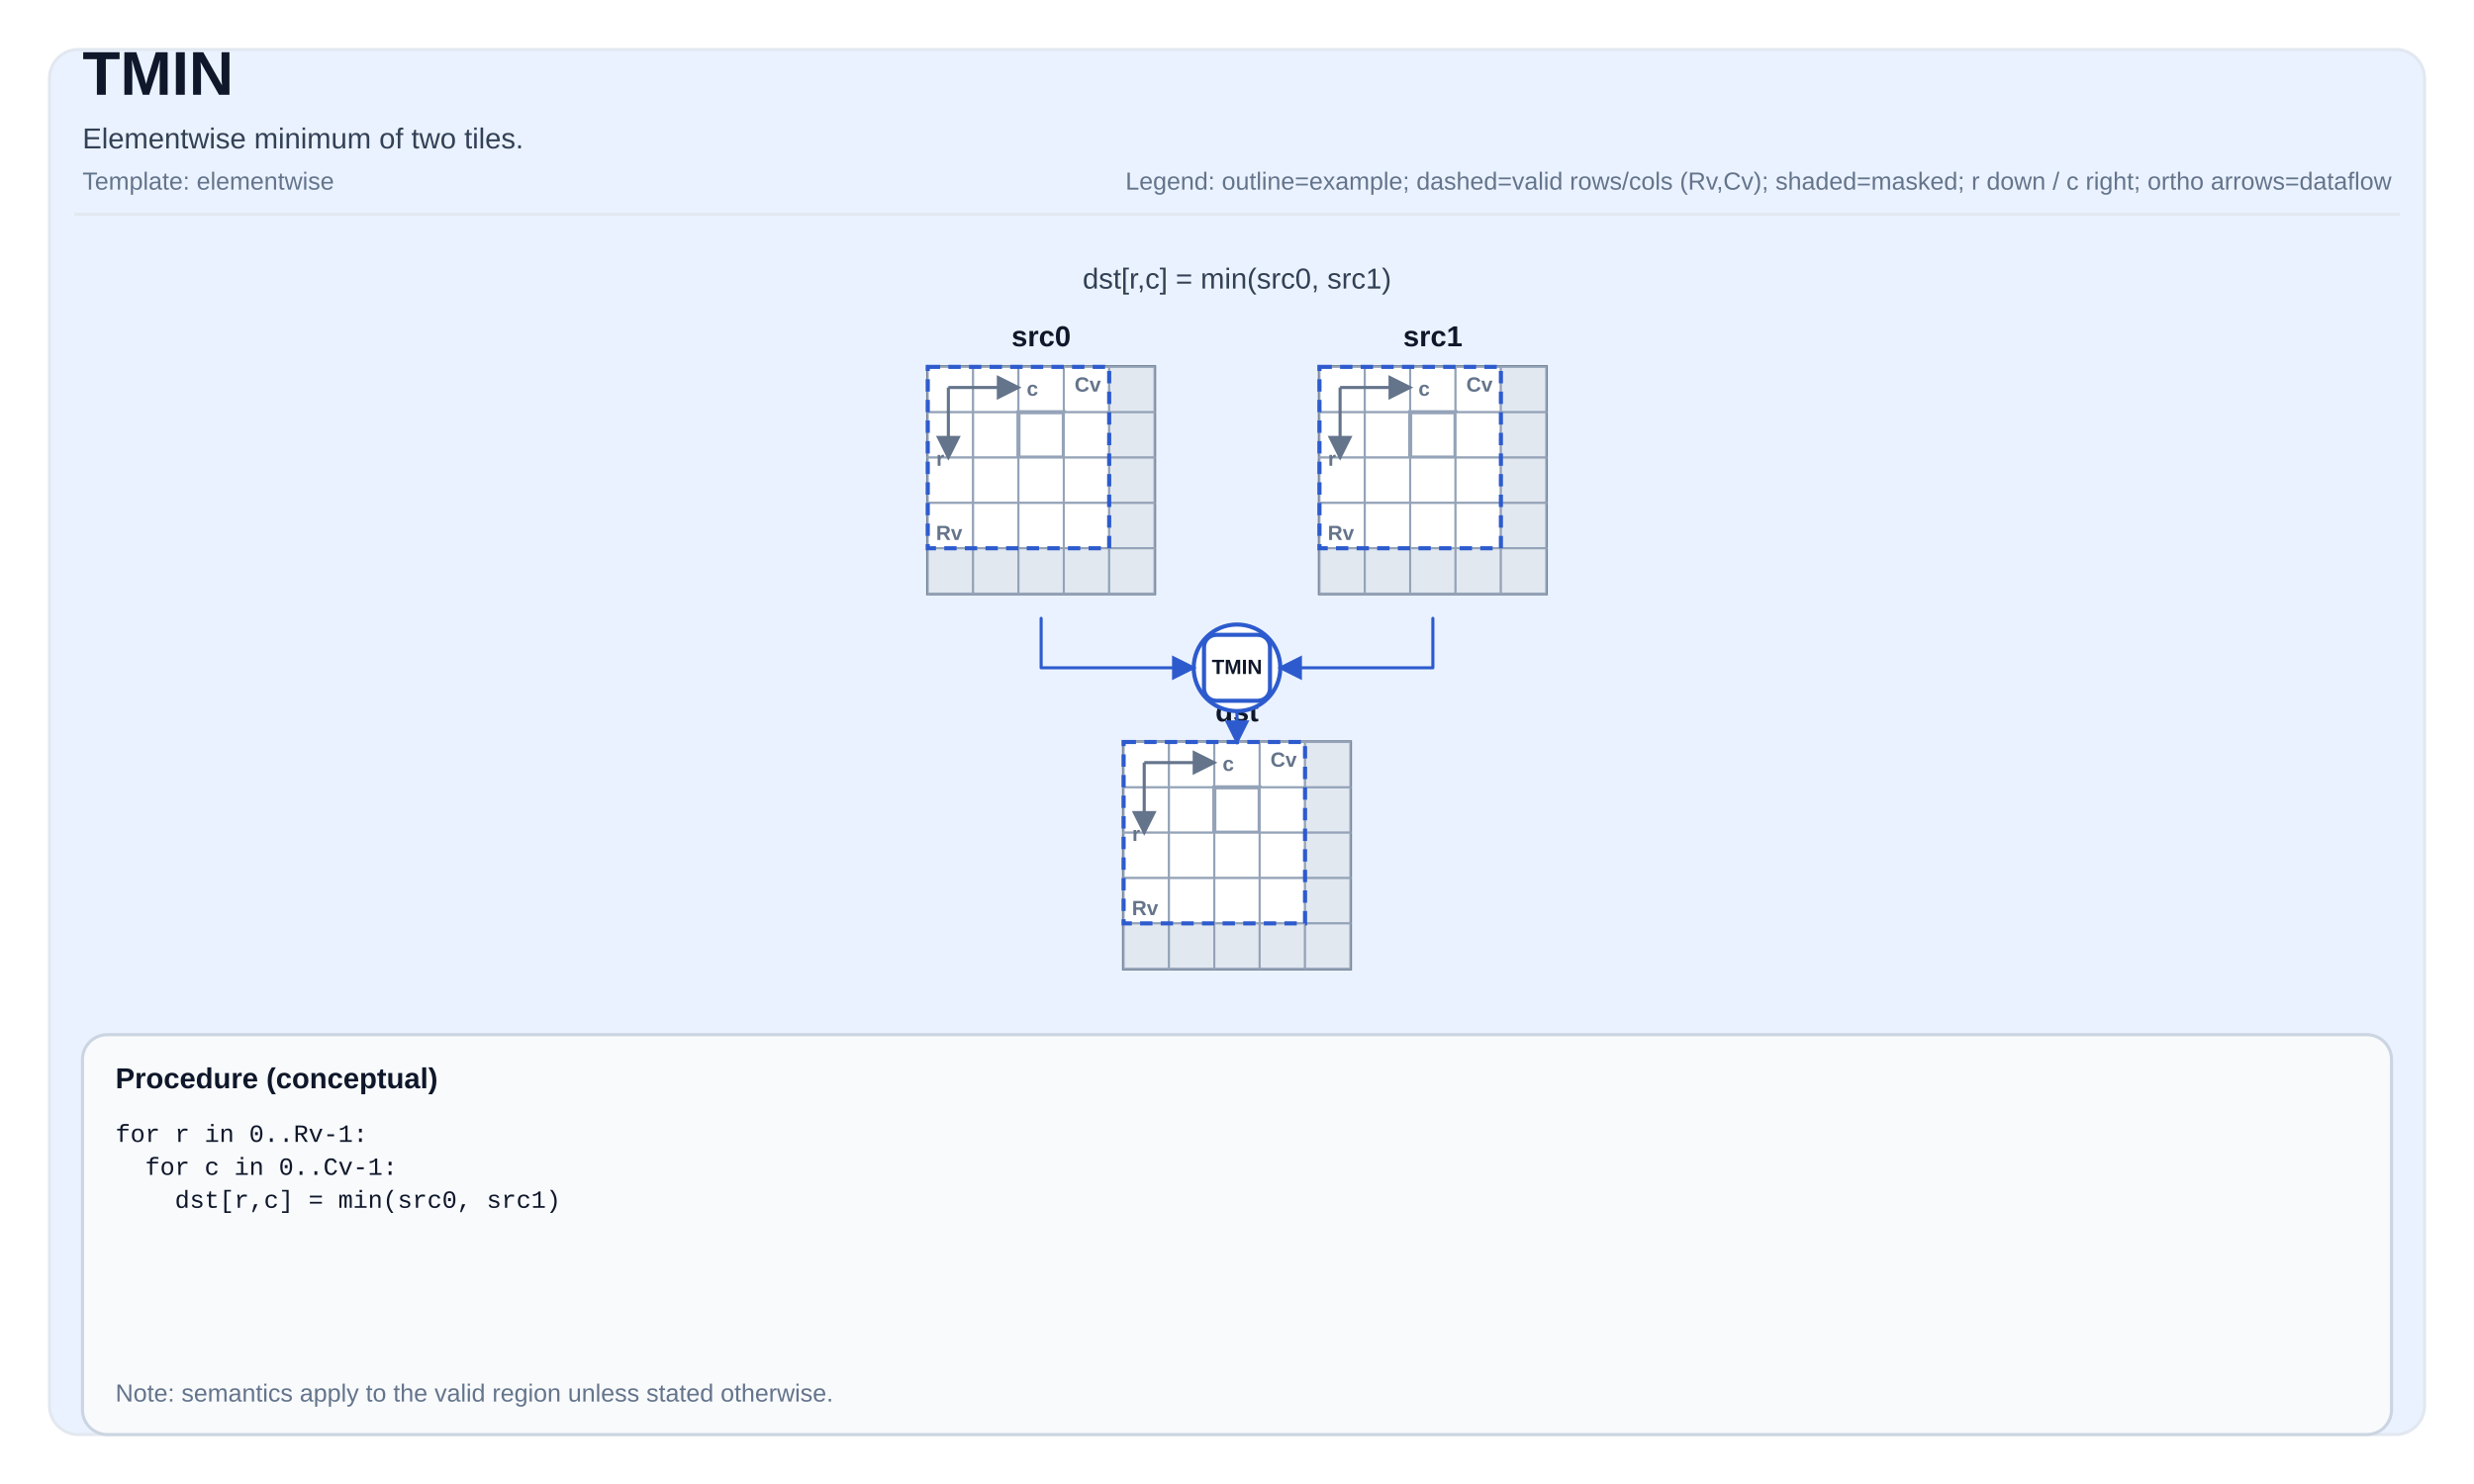
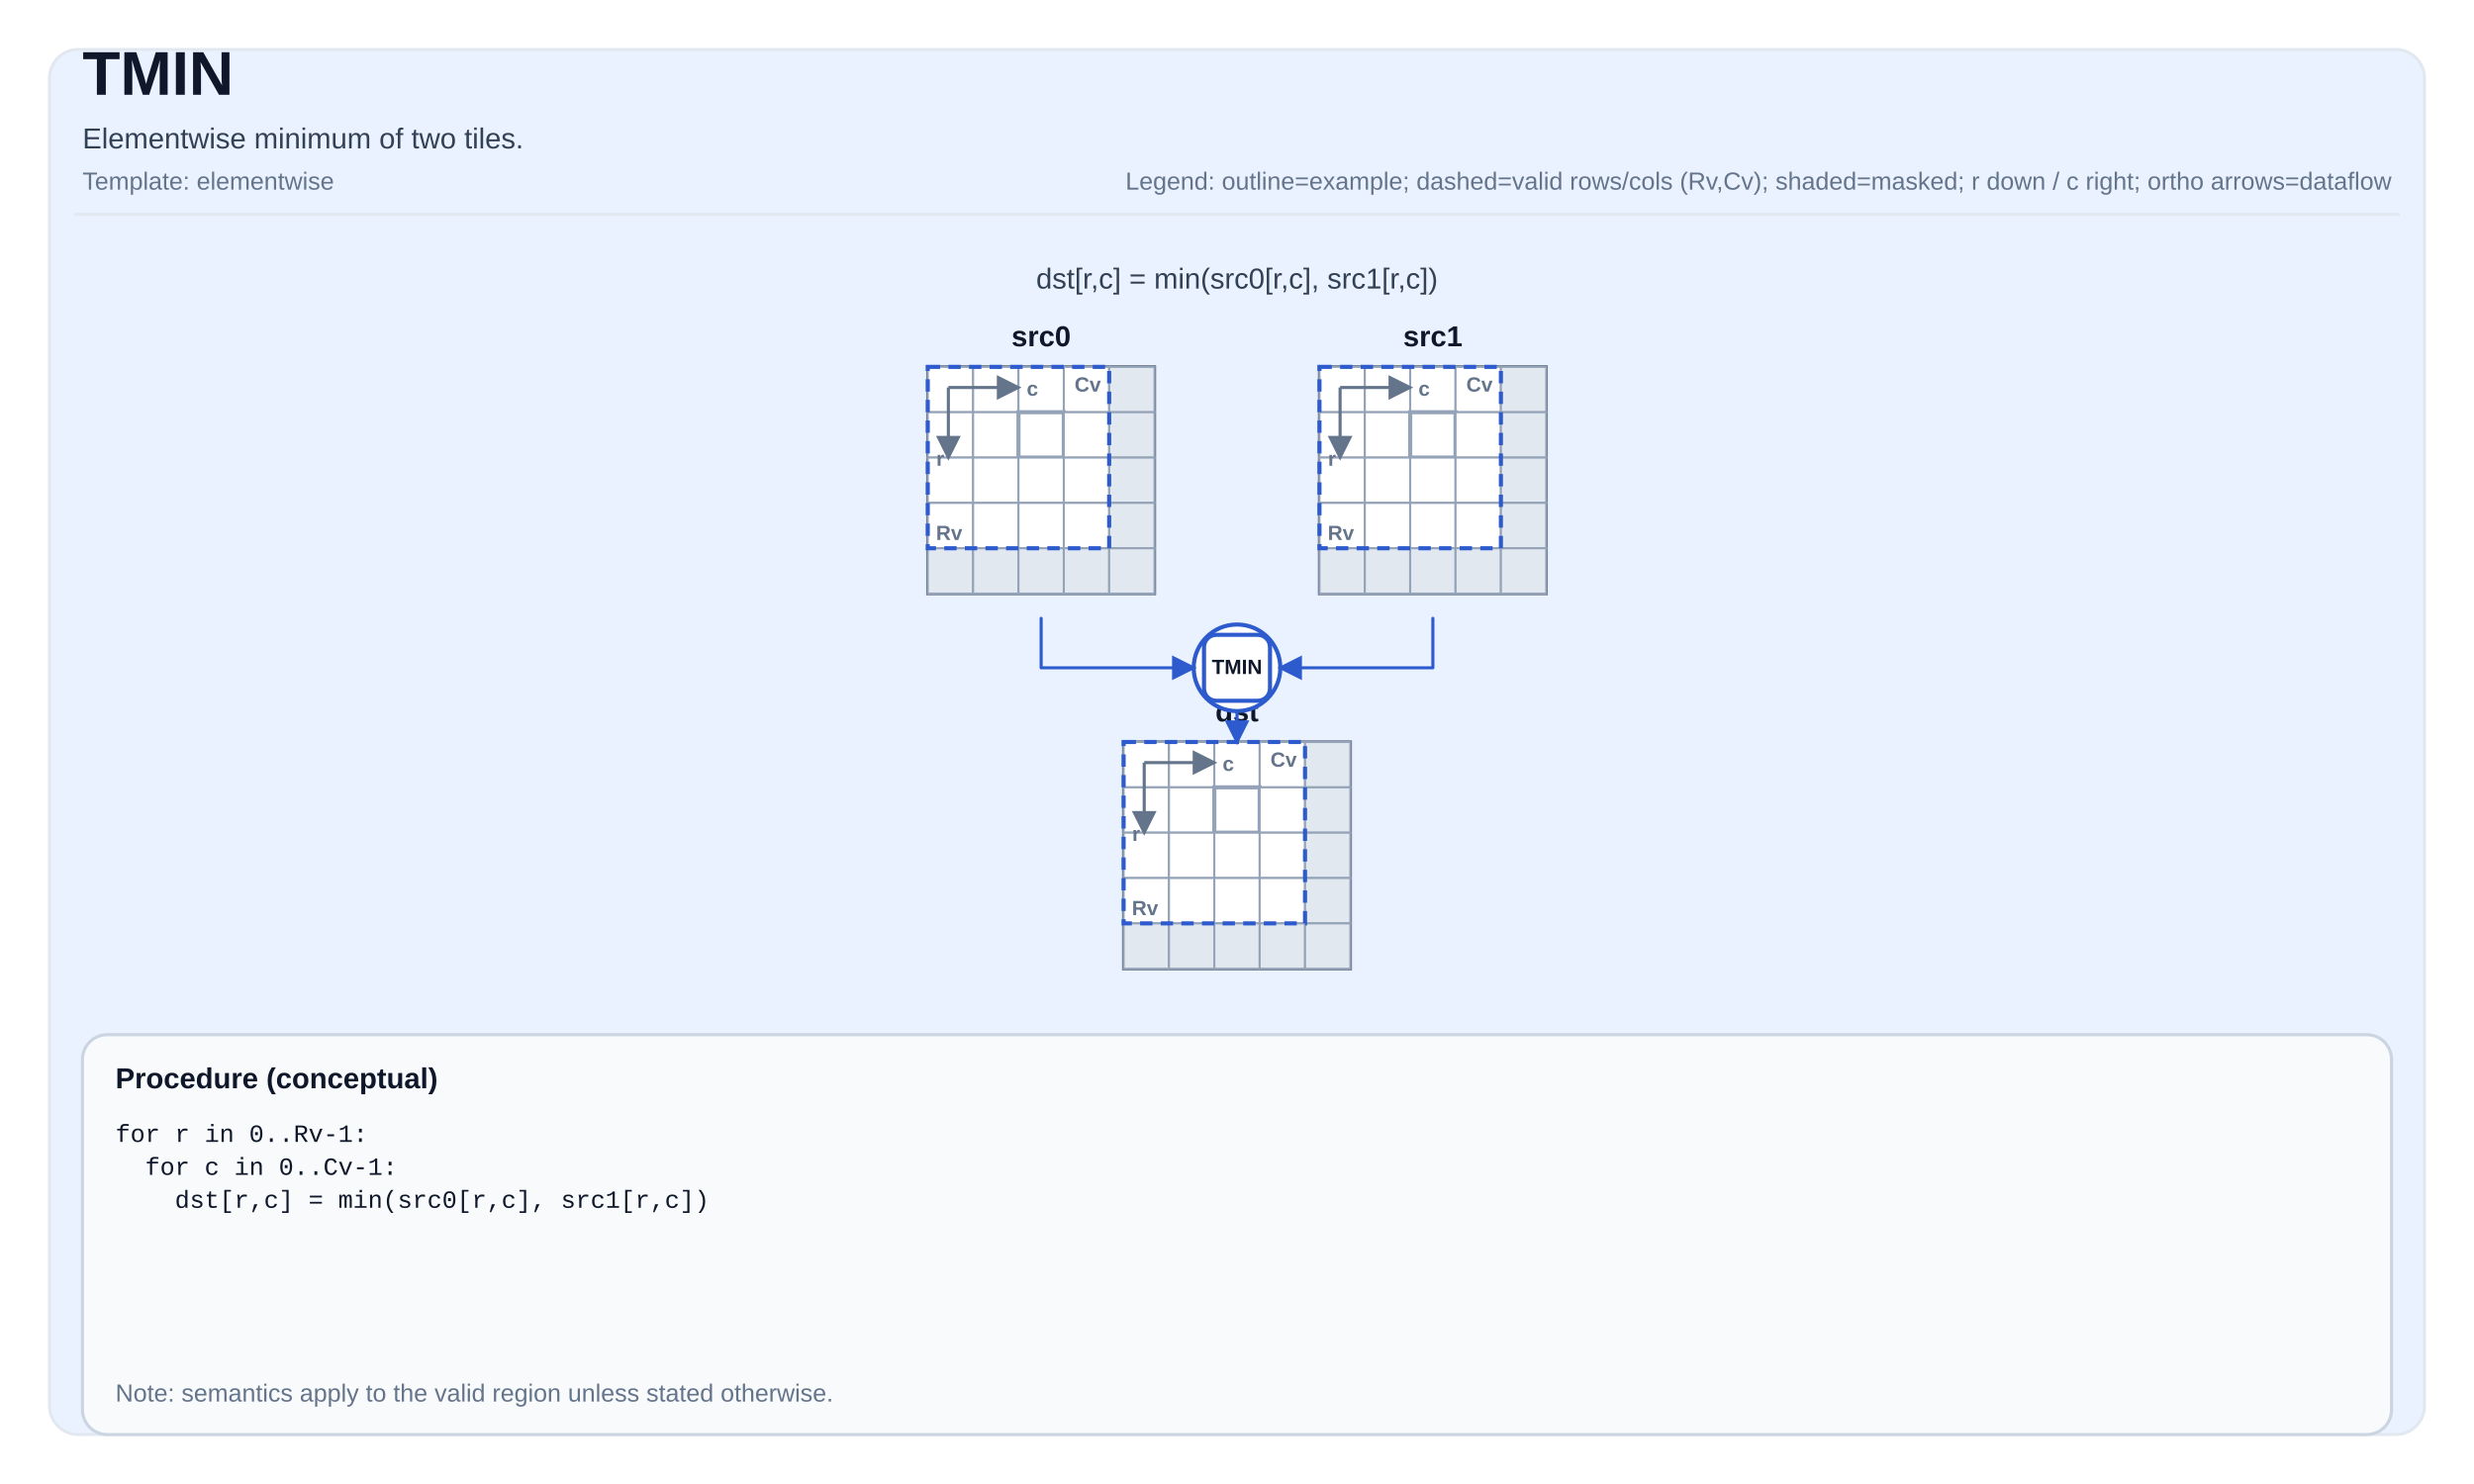
<svg xmlns="http://www.w3.org/2000/svg" width="1200" height="720" viewBox="0 0 1200 720" role="img" aria-label="TMIN tile operation diagram">
  <defs>
    <marker id="arrow" markerWidth="8" markerHeight="8" refX="7" refY="4" orient="auto">
      <path d="M0,0 L0,8 L8,4 z" fill="#2D5BCE" />
    </marker>
    <marker id="axisArrow" markerWidth="8" markerHeight="8" refX="7" refY="4" orient="auto">
      <path d="M0,0 L0,8 L8,4 z" fill="#64748b" />
    </marker>
  </defs>
  <style>
svg { font-family: Arial, Helvetica, sans-serif; }
.title { font-size: 30px; font-weight: 700; fill: #0f172a; }
.subtitle { font-size: 14px; fill: #334155; }
.meta { font-size: 12px; fill: #64748b; }
.frame { fill: white; }
.panel { fill: #EAF2FF; stroke: #e2e8f0; stroke-width: 1.5; rx: 14; }
.tileLabel { font-size: 14px; font-weight: 700; fill: #0f172a; }
.tileBorder { fill: none; stroke: #475569; stroke-width: 1.5; }
.cell { fill: #ffffff; stroke: #94a3b8; stroke-width: 1; }
.cellMasked { fill: #e2e8f0; }
.cellHL { stroke-width: 2; }
.cellText { font-family: ui-monospace, SFMono-Regular, Menlo, Monaco, Consolas, 'Liberation Mono', 'Courier New', monospace; font-size: 10px; fill: #0f172a; }
.arrow { stroke-width: 1.5; fill: none; stroke-linejoin: round; stroke-linecap: round; }
.axisLine { stroke: #64748b; stroke-width: 1.5; fill: none; }
.axisText { font-size: 10px; fill: #64748b; font-weight: 700; }
.opCircle { fill: #ffffff; stroke-width: 2; }
.opRect { fill: #ffffff; stroke-width: 2; }
.opText { font-size: 10px; font-weight: 800; fill: #0f172a; }
.procBox { fill: #f8fafc; stroke: #cbd5e1; stroke-width: 1.5; rx: 12; }
.procTitle { font-size: 14px; font-weight: 700; fill: #0f172a; }
.procText { font-family: ui-monospace, SFMono-Regular, Menlo, Monaco, Consolas, 'Liberation Mono', 'Courier New', monospace; font-size: 12px; fill: #0f172a; }
.smallLabel { font-size: 12px; fill: #334155; }
.scalarBox { fill: #ffffff; stroke: #cbd5e1; stroke-width: 1.5; }
.scalarValue { font-size: 16px; font-weight: 700; }
.validBox { fill: none; stroke-width: 2; stroke-dasharray: 6 4; }
</style>
  <rect x="0" y="0" width="1200" height="720" class="frame" />
  <rect x="24" y="24" width="1152" height="672" class="panel" />
  <text x="40" y="46" class="title">TMIN</text>
  <text x="40" y="72" class="subtitle">Elementwise minimum of two tiles.</text>
  <text x="40" y="92" class="meta">Template: elementwise</text>
  <text x="1160" y="92" class="meta" text-anchor="end">Legend: outline=example; dashed=valid rows/cols (Rv,Cv); shaded=masked; r down / c right; ortho arrows=dataflow</text>
  <line x1="36" y1="104" x2="1164" y2="104" stroke="#e2e8f0" stroke-width="1.5" />
-   <text x="600" y="140" class="subtitle" text-anchor="middle" fill="#2D5BCE">dst[r,c] = min(src0, src1)</text>
+   <text x="600" y="140" class="subtitle" text-anchor="middle" fill="#2D5BCE">dst[r,c] = min(src0[r,c], src1[r,c])</text>
  <text x="505" y="168" class="tileLabel" text-anchor="middle">src0</text>
  <rect x="450" y="178" width="110" height="110" class="tileBorder" />
  <rect x="450" y="178" width="22" height="22" class="cell" />
  <rect x="472" y="178" width="22" height="22" class="cell" />
  <rect x="494" y="178" width="22" height="22" class="cell" />
  <rect x="516" y="178" width="22" height="22" class="cell" />
  <rect x="538" y="178" width="22" height="22" class="cell cellMasked" />
  <rect x="450" y="200" width="22" height="22" class="cell" />
  <rect x="472" y="200" width="22" height="22" class="cell" />
  <rect x="494" y="200" width="22" height="22" class="cell cellHL" stroke="#2D5BCE" />
  <rect x="516" y="200" width="22" height="22" class="cell" />
  <rect x="538" y="200" width="22" height="22" class="cell cellMasked" />
  <rect x="450" y="222" width="22" height="22" class="cell" />
  <rect x="472" y="222" width="22" height="22" class="cell" />
  <rect x="494" y="222" width="22" height="22" class="cell" />
  <rect x="516" y="222" width="22" height="22" class="cell" />
  <rect x="538" y="222" width="22" height="22" class="cell cellMasked" />
  <rect x="450" y="244" width="22" height="22" class="cell" />
  <rect x="472" y="244" width="22" height="22" class="cell" />
  <rect x="494" y="244" width="22" height="22" class="cell" />
  <rect x="516" y="244" width="22" height="22" class="cell" />
  <rect x="538" y="244" width="22" height="22" class="cell cellMasked" />
  <rect x="450" y="266" width="22" height="22" class="cell cellMasked" />
  <rect x="472" y="266" width="22" height="22" class="cell cellMasked" />
  <rect x="494" y="266" width="22" height="22" class="cell cellMasked" />
  <rect x="516" y="266" width="22" height="22" class="cell cellMasked" />
  <rect x="538" y="266" width="22" height="22" class="cell cellMasked" />
  <rect x="450" y="178" width="88" height="88" class="validBox" stroke="#2D5BCE" />
  <text x="454" y="262" class="axisText">Rv</text>
  <text x="534" y="190" class="axisText" text-anchor="end">Cv</text>
  <path d="M 460 188 L 494 188" class="axisLine" marker-end="url(#axisArrow)" />
  <path d="M 460 188 L 460 222" class="axisLine" marker-end="url(#axisArrow)" />
  <text x="498" y="192" class="axisText">c</text>
  <text x="458" y="226" class="axisText" text-anchor="end">r</text>
  <text x="695" y="168" class="tileLabel" text-anchor="middle">src1</text>
  <rect x="640" y="178" width="110" height="110" class="tileBorder" />
  <rect x="640" y="178" width="22" height="22" class="cell" />
  <rect x="662" y="178" width="22" height="22" class="cell" />
  <rect x="684" y="178" width="22" height="22" class="cell" />
  <rect x="706" y="178" width="22" height="22" class="cell" />
  <rect x="728" y="178" width="22" height="22" class="cell cellMasked" />
  <rect x="640" y="200" width="22" height="22" class="cell" />
  <rect x="662" y="200" width="22" height="22" class="cell" />
  <rect x="684" y="200" width="22" height="22" class="cell cellHL" stroke="#2D5BCE" />
  <rect x="706" y="200" width="22" height="22" class="cell" />
  <rect x="728" y="200" width="22" height="22" class="cell cellMasked" />
  <rect x="640" y="222" width="22" height="22" class="cell" />
  <rect x="662" y="222" width="22" height="22" class="cell" />
  <rect x="684" y="222" width="22" height="22" class="cell" />
  <rect x="706" y="222" width="22" height="22" class="cell" />
  <rect x="728" y="222" width="22" height="22" class="cell cellMasked" />
  <rect x="640" y="244" width="22" height="22" class="cell" />
  <rect x="662" y="244" width="22" height="22" class="cell" />
  <rect x="684" y="244" width="22" height="22" class="cell" />
  <rect x="706" y="244" width="22" height="22" class="cell" />
  <rect x="728" y="244" width="22" height="22" class="cell cellMasked" />
  <rect x="640" y="266" width="22" height="22" class="cell cellMasked" />
  <rect x="662" y="266" width="22" height="22" class="cell cellMasked" />
  <rect x="684" y="266" width="22" height="22" class="cell cellMasked" />
  <rect x="706" y="266" width="22" height="22" class="cell cellMasked" />
  <rect x="728" y="266" width="22" height="22" class="cell cellMasked" />
  <rect x="640" y="178" width="88" height="88" class="validBox" stroke="#2D5BCE" />
  <text x="644" y="262" class="axisText">Rv</text>
  <text x="724" y="190" class="axisText" text-anchor="end">Cv</text>
  <path d="M 650 188 L 684 188" class="axisLine" marker-end="url(#axisArrow)" />
  <path d="M 650 188 L 650 222" class="axisLine" marker-end="url(#axisArrow)" />
  <text x="688" y="192" class="axisText">c</text>
  <text x="648" y="226" class="axisText" text-anchor="end">r</text>
  <text x="600" y="350" class="tileLabel" text-anchor="middle">dst</text>
  <rect x="545" y="360" width="110" height="110" class="tileBorder" />
  <rect x="545" y="360" width="22" height="22" class="cell" />
  <rect x="567" y="360" width="22" height="22" class="cell" />
  <rect x="589" y="360" width="22" height="22" class="cell" />
  <rect x="611" y="360" width="22" height="22" class="cell" />
  <rect x="633" y="360" width="22" height="22" class="cell cellMasked" />
  <rect x="545" y="382" width="22" height="22" class="cell" />
  <rect x="567" y="382" width="22" height="22" class="cell" />
  <rect x="589" y="382" width="22" height="22" class="cell cellHL" stroke="#2D5BCE" />
  <rect x="611" y="382" width="22" height="22" class="cell" />
  <rect x="633" y="382" width="22" height="22" class="cell cellMasked" />
  <rect x="545" y="404" width="22" height="22" class="cell" />
  <rect x="567" y="404" width="22" height="22" class="cell" />
  <rect x="589" y="404" width="22" height="22" class="cell" />
  <rect x="611" y="404" width="22" height="22" class="cell" />
  <rect x="633" y="404" width="22" height="22" class="cell cellMasked" />
  <rect x="545" y="426" width="22" height="22" class="cell" />
  <rect x="567" y="426" width="22" height="22" class="cell" />
  <rect x="589" y="426" width="22" height="22" class="cell" />
  <rect x="611" y="426" width="22" height="22" class="cell" />
  <rect x="633" y="426" width="22" height="22" class="cell cellMasked" />
  <rect x="545" y="448" width="22" height="22" class="cell cellMasked" />
  <rect x="567" y="448" width="22" height="22" class="cell cellMasked" />
  <rect x="589" y="448" width="22" height="22" class="cell cellMasked" />
  <rect x="611" y="448" width="22" height="22" class="cell cellMasked" />
  <rect x="633" y="448" width="22" height="22" class="cell cellMasked" />
  <rect x="545" y="360" width="88" height="88" class="validBox" stroke="#2D5BCE" />
  <text x="549" y="444" class="axisText">Rv</text>
  <text x="629" y="372" class="axisText" text-anchor="end">Cv</text>
  <path d="M 555 370 L 589 370" class="axisLine" marker-end="url(#axisArrow)" />
  <path d="M 555 370 L 555 404" class="axisLine" marker-end="url(#axisArrow)" />
  <text x="593" y="374" class="axisText">c</text>
  <text x="553" y="408" class="axisText" text-anchor="end">r</text>
  <circle cx="600" cy="324" r="21" class="opCircle" stroke="#2D5BCE" />
  <rect x="584" y="308" width="32" height="32" rx="6" class="opRect" stroke="#2D5BCE" />
  <text x="600" y="327.0" class="opText" font-size="10px" text-anchor="middle">TMIN</text>
  <path d="M 505 300 L 505 324 L 579 324" class="arrow" stroke="#2D5BCE" marker-end="url(#arrow)" />
  <path d="M 695 300 L 695 324 L 621 324" class="arrow" stroke="#2D5BCE" marker-end="url(#arrow)" />
  <path d="M 600 345 L 600 360" class="arrow" stroke="#2D5BCE" marker-end="url(#arrow)" />
  <rect x="40" y="502" width="1120" height="194" class="procBox" />
  <text x="56" y="528" class="procTitle">Procedure (conceptual)</text>
  <text x="56" y="554" class="procText" xml:space="preserve">
    <tspan x="56" dy="0">for r in 0..Rv-1:</tspan>
    <tspan x="56" dy="16">  for c in 0..Cv-1:</tspan>
-     <tspan x="56" dy="16">    dst[r,c] = min(src0, src1)</tspan>
+     <tspan x="56" dy="16">    dst[r,c] = min(src0[r,c], src1[r,c])</tspan>
  </text>
  <text x="56" y="680" class="meta">Note: semantics apply to the valid region unless stated otherwise.</text>
</svg>
